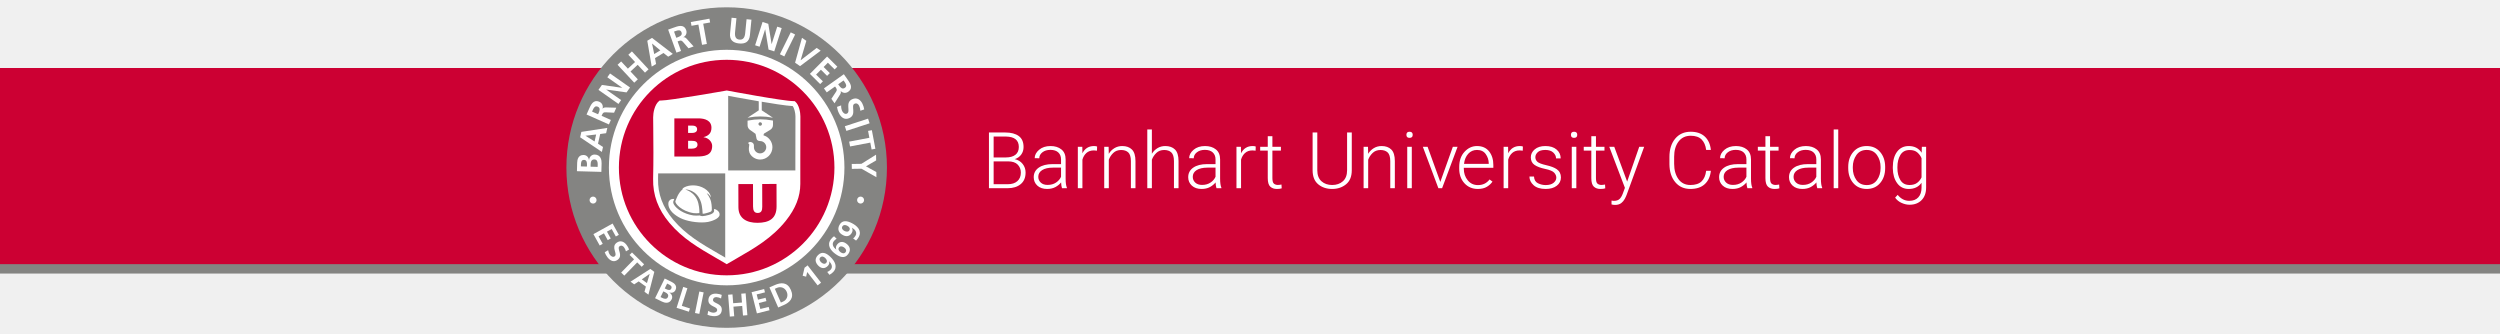
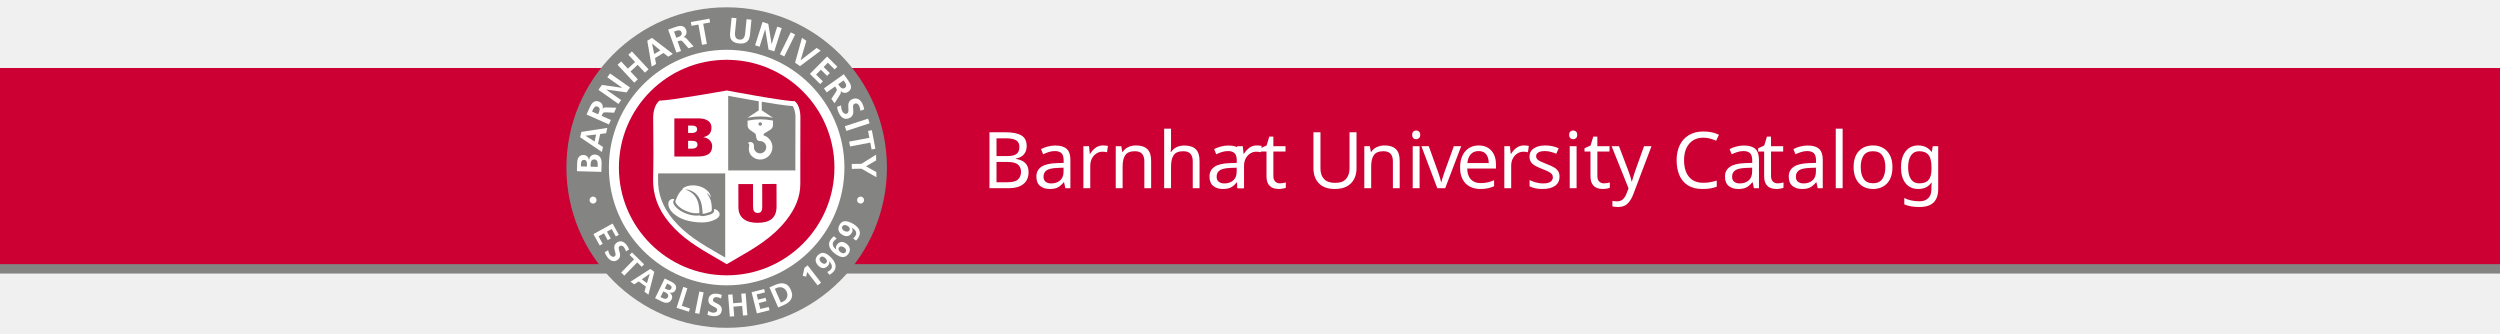
<svg xmlns="http://www.w3.org/2000/svg" viewBox="0 0 1500 200">
  <defs>
    <style>
      .cls-1 {
        letter-spacing: 0em;
      }

      .cls-2, .cls-3 {
        fill: #fff;
      }

      .cls-3 {
-         font-family: Roboto, 'Roboto';
+         font-family: Roboto-bold, 'Roboto bold';
        font-size: 47px;
        font-weight: 300;
      }

      .cls-4 {
        fill: none;
        stroke-width: 1.77px;
      }

      .cls-4, .cls-5 {
        stroke: #fff;
        stroke-miterlimit: 10;
      }

      .cls-6 {
        letter-spacing: 0em;
      }

      .cls-7 {
        letter-spacing: 0em;
      }

      .cls-8 {
        fill: #848482;
      }

      .cls-9 {
        letter-spacing: -.01em;
      }

      .cls-10, .cls-5 {
        fill: #c03;
      }

      .cls-11 {
        letter-spacing: .02em;
      }

      .cls-5 {
        stroke-width: 6px;
      }

      .cls-12 {
        letter-spacing: 0em;
      }

      .cls-13 {
        letter-spacing: 0em;
      }
    </style>
  </defs>
  <g id="Layer_2" data-name="Layer 2">
    <g>
      <rect class="cls-8" x="-8.06" y="46.44" width="1584" height="117.69" />
      <rect class="cls-10" x="-8.06" y="40.8" width="1584" height="117.69" />
    </g>
  </g>
  <g id="Layer_1" data-name="Layer 1">
    <g>
      <g>
        <circle class="cls-8" cx="436" cy="100.54" r="96.16" />
        <circle class="cls-5" cx="436" cy="100.54" r="67.66" />
        <g>
          <path class="cls-2" d="m367.55,134.11l3.76,6.79-1.81,1-2.48-4.48-2.84,1.57,2.27,4.1-1.81,1-2.27-4.1-3.23,1.79,2.5,4.52-1.81,1-3.78-6.82,11.51-6.37Z" />
          <path class="cls-2" d="m375.56,150.81c-.22-.88-.61-1.74-1.17-2.47-.55-.72-1.57-1.41-2.71-.54-1.81,1.38,2.45,5.38-1.05,8.06-2.29,1.75-4.54.6-6.16-1.51-.87-1.14-1.11-1.76-1.64-2.99l2.04-1.25c.16,1.02.53,2.03,1.16,2.86.61.79,1.82,1.55,2.77.83,1.99-1.52-2.33-5.48,1.13-8.12,2.34-1.78,4.57-.62,5.98,1.22.69.9,1.21,1.83,1.54,2.79l-1.87,1.12Z" />
          <path class="cls-2" d="m380.44,155.59l-2.7-2.63,1.45-1.48,7.28,7.11-1.45,1.48-2.7-2.63-7.74,7.93-1.89-1.84,7.74-7.93Z" />
          <path class="cls-2" d="m390.18,161.36l2.41,1.75-3.53,13.68-2.37-1.71.85-3.11-4.32-3.13-2.7,1.77-2.21-1.6,11.87-7.65Zm-.37,2.99l-.03-.02-4.72,3.28,3.11,2.25,1.64-5.51Z" />
          <path class="cls-2" d="m398.83,167.12l4.13,2.02c1.52.74,3.59,2.3,2.33,4.89-.69,1.41-2.12,1.92-3.65,1.49l-.02.03c1.53.94,2.11,2.56,1.39,4.02-1.46,2.98-4.35,2.11-5.84,1.38l-4.13-2.02,5.78-11.82Zm-2.5,11.12l1.12.55c1.1.54,2.57.92,3.24-.45.75-1.54-.38-2.39-1.57-2.97l-1.12-.55-1.67,3.42Zm2.53-5.18l.96.47c1,.49,2.34.87,2.94-.35.67-1.37-.48-2.06-1.57-2.59l-.91-.45-1.42,2.91Z" />
          <path class="cls-2" d="m409.92,172.15l2.52.8-3.35,10.56,4.87,1.54-.63,1.98-7.38-2.34,3.98-12.54Z" />
          <path class="cls-2" d="m419.6,174.91l2.59.52-2.6,12.89-2.59-.52,2.6-12.89Z" />
          <path class="cls-2" d="m432.64,179.08c-.8-.43-1.7-.71-2.62-.79-.9-.08-2.1.22-2.22,1.65-.19,2.27,5.64,1.8,5.26,6.19-.24,2.87-2.61,3.77-5.25,3.55-1.43-.12-2.05-.36-3.32-.79l.44-2.35c.86.56,1.87.97,2.9,1.06,1,.08,2.37-.31,2.47-1.49.21-2.5-5.62-1.95-5.26-6.29.25-2.93,2.61-3.81,4.92-3.61,1.13.1,2.17.33,3.1.73l-.43,2.14Z" />
          <path class="cls-2" d="m436.86,176.84l2.63-.21.42,5.3,5.26-.42-.42-5.3,2.63-.21,1.04,13.11-2.63.21-.46-5.75-5.26.42.46,5.75-2.63.21-1.04-13.11Z" />
          <path class="cls-2" d="m450.95,175.3l7.53-1.89.5,2.01-4.97,1.24.79,3.14,4.55-1.14.5,2.01-4.55,1.14.9,3.58,5.01-1.25.5,2.01-7.57,1.89-3.19-12.76Z" />
          <path class="cls-2" d="m461.65,172.44l3.3-1.44c3.69-1.62,7.5-1.8,9.59,2.98,2.09,4.78-.63,7.45-4.32,9.07l-3.3,1.44-5.27-12.05Zm6.86,9.09l1.35-.59c2.02-.88,3.31-3.24,2.17-5.86-1.15-2.62-3.76-3.27-5.78-2.39l-1.35.59,3.61,8.25Z" />
          <path class="cls-2" d="m482.72,160.65l1.85-1.43,8.07,10.39-2.08,1.62-6.23-8.02-.65,2.79-2.09-.55,1.14-4.8Z" />
          <path class="cls-2" d="m496.35,163.17c.7-.29,1.36-.65,1.97-1.29,1.58-1.65.59-3.66-.77-5.08h-.05c.24,1.09-.04,1.95-.81,2.75-1.72,1.79-3.8,1.68-5.56,0-2.05-1.97-2.45-4.28-.38-6.43,2.53-2.64,5.28-1.12,7.51,1.02,2.57,2.47,4.6,6.01,1.65,9.08-.67.69-1.4,1.24-2.26,1.67l-1.3-1.72Zm-1.24-8.4c-.9-.86-2.05-1.24-2.95-.3-.85.88-.34,2.07.5,2.88.92.89,2.15,1.33,3.02.42.89-.92.38-2.09-.57-3Z" />
          <path class="cls-2" d="m501.97,143.25c-.65.39-1.25.84-1.76,1.57-1.32,1.86-.05,3.71,1.5,4.91h.05c-.38-1.04-.24-1.94.4-2.85,1.44-2.03,3.52-2.21,5.5-.8,2.32,1.65,3.04,3.88,1.31,6.31-2.12,2.98-5.06,1.88-7.58.08-2.9-2.07-5.43-5.28-2.95-8.75.56-.78,1.21-1.43,1.99-1.98l1.54,1.51Zm2.44,8.13c1.01.72,2.21.93,2.96-.13.71-1,.04-2.1-.91-2.78-1.04-.74-2.32-1-3.05.02-.74,1.04-.08,2.12,1,2.89Z" />
          <path class="cls-2" d="m511.87,143.09c.59-.48,1.11-1.02,1.52-1.81,1.04-2.03-.49-3.68-2.2-4.64l-.05.02c.54.97.52,1.88.02,2.87-1.13,2.21-3.16,2.7-5.32,1.59-2.53-1.3-3.58-3.4-2.22-6.05,1.67-3.26,4.74-2.59,7.49-1.19,3.17,1.62,6.14,4.43,4.2,8.22-.44.86-.98,1.59-1.68,2.25l-1.74-1.27Zm-3.6-7.69c-1.11-.57-2.32-.59-2.91.56-.56,1.09.27,2.08,1.31,2.62,1.14.58,2.44.65,3.01-.47.58-1.14-.23-2.11-1.41-2.71Z" />
        </g>
        <path class="cls-2" d="m355.84,122.15c-1.16,0-2.1-.94-2.1-2.1s.94-2.1,2.1-2.1,2.1.94,2.1,2.1-.94,2.1-2.1,2.1Z" />
        <path class="cls-2" d="m516.35,122.15c-1.16,0-2.1-.94-2.1-2.1s.94-2.1,2.1-2.1,2.1.94,2.1,2.1-.94,2.1-2.1,2.1Z" />
        <g>
          <path class="cls-2" d="m346.16,102.73l.14-5.12c.05-1.89.68-4.71,3.89-4.62,1.74.05,2.93,1.26,3.2,3.01h.04c.24-1.99,1.63-3.32,3.43-3.27,3.7.1,4.15,3.44,4.1,5.28l-.14,5.12-14.66-.41Zm6-2.78l.03-1.2c.03-1.24-.2-2.78-1.71-2.82-1.7-.05-1.87,1.44-1.91,2.78l-.03,1.13,3.61.1Zm6.43.18l.04-1.39c.04-1.37-.25-3.03-1.95-3.08-1.91-.05-2.25,1.49-2.29,2.96l-.04,1.39,4.24.12Z" />
          <path class="cls-2" d="m348.09,82.37l.73-3.24,15.57-2.39-.72,3.18-3.56.49-1.31,5.8,3,1.99-.67,2.97-13.05-8.8Zm3.23-.93v.04s5.43,3.4,5.43,3.4l.94-4.18-6.37.74Z" />
          <path class="cls-2" d="m351.93,68.7l1.29-2.9c1.28-2.88,2.71-6.36,6.43-4.71,1.57.7,2.41,2.33,1.88,4.15l.04.02c.38-.7,1.3-.8,2.01-.81l6.2.18-1.33,3-4.9-.24c-1.17-.06-1.71.12-2.21,1.25l-.38.86,5.57,2.47-1.19,2.69-13.4-5.95Zm6.92-.15l.39-.88c.59-1.33,1.07-2.93-.6-3.67-1.61-.72-2.41.72-3.01,2.07l-.39.88,3.61,1.6Z" />
          <path class="cls-2" d="m359.07,53.93l2.08-2.96,12.19,1.73.02-.03-8.97-6.3,1.62-2.3,12,8.43-2.07,2.94-12.2-1.71-.02.03,8.97,6.3-1.62,2.3-12-8.43Z" />
          <path class="cls-2" d="m370.54,38.87l2.15-2,4.04,4.33,4.3-4.01-4.04-4.33,2.15-2.01,10,10.73-2.15,2.01-4.38-4.7-4.3,4.01,4.38,4.7-2.15,2.01-10-10.73Z" />
          <path class="cls-2" d="m388.37,24.45l2.84-1.71,12.49,9.6-2.79,1.68-2.81-2.23-5.09,3.06.63,3.54-2.61,1.57-2.66-15.51Zm2.9,1.69l-.04.02,1.3,6.28,3.67-2.21-4.94-4.09Z" />
          <path class="cls-2" d="m400.88,17.78l2.98-1.08c2.96-1.07,6.47-2.44,7.85,1.39.58,1.62-.02,3.36-1.69,4.23v.04c.79-.21,1.49.38,1.99.9l4.16,4.6-3.08,1.11-3.21-3.71c-.77-.89-1.26-1.15-2.43-.73l-.89.32,2.07,5.73-2.77,1-4.97-13.8Zm4.89,4.89l.91-.33c1.36-.49,2.85-1.25,2.23-2.97-.6-1.66-2.19-1.24-3.57-.74l-.91.33,1.34,3.72Z" />
          <path class="cls-2" d="m419.04,14.74l-4.14.74-.41-2.27,11.17-2,.41,2.27-4.14.74,2.18,12.16-2.89.52-2.18-12.16Z" />
          <path class="cls-2" d="m438.94,10.64l2.93.29-.83,8.43c-.25,2.49.39,4.2,2.63,4.42,2.24.22,3.19-1.33,3.44-3.82l.83-8.43,2.93.29-.92,9.33c-.39,3.91-2.76,5.3-6.5,4.93s-5.8-2.2-5.41-6.11l.92-9.33Z" />
          <path class="cls-2" d="m457.53,13.19l3.44,1.1,1.99,12.15h.04s3.33-10.44,3.33-10.44l2.68.86-4.46,13.97-3.42-1.09-2.01-12.15h-.04s-3.33,10.44-3.33,10.44l-2.68-.86,4.46-13.97Z" />
          <path class="cls-2" d="m474.44,19.41l2.64,1.3-6.5,13.14-2.64-1.3,6.5-13.14Z" />
          <path class="cls-2" d="m481.2,22.7l2.6,1.79-3.42,11.62.03.02,9.59-7.38,2.41,1.65-12.38,9.28-2.98-2.05,4.15-14.94Z" />
          <path class="cls-2" d="m496.26,33.91l6.15,6.1-1.63,1.64-4.06-4.02-2.54,2.57,3.71,3.68-1.63,1.64-3.71-3.68-2.9,2.92,4.09,4.05-1.63,1.64-6.17-6.13,10.33-10.41Z" />
          <path class="cls-2" d="m506.31,44.54l1.84,2.59c1.83,2.57,4.09,5.57.77,7.93-1.4,1-3.24.88-4.53-.49l-.03.02c.41.69.03,1.53-.33,2.14l-3.31,5.24-1.9-2.67,2.71-4.09c.65-.97.77-1.53.05-2.54l-.55-.77-4.97,3.53-1.7-2.4,11.95-8.5Zm-3.4,6.02l.56.79c.84,1.18,1.97,2.41,3.46,1.35,1.44-1.02.61-2.44-.24-3.64l-.56-.79-3.22,2.29Z" />
          <path class="cls-2" d="m516.21,66.45c-.04-1.01-.27-2.03-.72-2.96-.43-.91-1.39-1.9-2.83-1.21-2.29,1.1,1.44,6.44-2.99,8.55-2.9,1.39-5.1-.38-6.37-3.06-.69-1.44-.81-2.18-1.11-3.64l2.51-.89c-.06,1.15.12,2.34.61,3.39.48,1,1.63,2.11,2.83,1.54,2.52-1.2-1.29-6.51,3.09-8.6,2.96-1.41,5.13.37,6.25,2.7.54,1.14.9,2.27,1.04,3.39l-2.3.79Z" />
          <path class="cls-2" d="m520.84,71.18l.92,2.8-13.94,4.56-.92-2.8,13.94-4.56Z" />
          <path class="cls-2" d="m521.62,82.67l-.78-4.13,2.27-.43,2.12,11.15-2.27.43-.78-4.13-12.14,2.31-.55-2.89,12.14-2.31Z" />
          <path class="cls-2" d="m516.85,98.3l8.78-5.5.06,3.44-6.1,3.56,6.21,3.43.05,3.11-8.95-5.11-5.8.09-.05-2.94,5.8-.09Z" />
        </g>
        <path class="cls-2" d="m436.05,156.79c12.97-7.61,25.02-13.62,34.35-25.32,4.91-6.16,8.3-13,8.31-21.11v-7.21h-42.68" />
        <path class="cls-2" d="m436.05,55.8s-33.83,6.02-39.75,6.02c-2.06,1.69-2.95,5.92-2.93,8.62.12,13.87.29,18.85-.02,32.72h42.67" />
        <path class="cls-8" d="m436.02,103.15h-42.67v4.14c-.22,9.87,3.23,18.08,9.42,25.46,9.21,10.98,20.77,16.64,33.28,24.05" />
        <path class="cls-8" d="m436.02,103.15h42.68c.02-15.08-.03-18.19.05-33.27.01-2.29-.8-6.29-2.5-7.73-6.47,0-40.2-6.36-40.2-6.36" />
        <line class="cls-4" x1="393.35" y1="103.15" x2="478.7" y2="103.15" />
        <line class="cls-4" x1="436.02" y1="55.8" x2="436.02" y2="156.79" />
        <g>
          <path class="cls-2" d="m426.33,127.04c.44-.21.72-.65.75-1.13.03-.68.03-1.79-.15-3.15-.13-1-.28-2.11-.97-3.7-.85-1.95-1.89-2.94-1.92-3.1,0-.05.85.32,1.49,1.03s1.04,1.54,1.05,1.48c.07-.31-.43-1.63-.62-2.01-.82-1.63-2.42-3.11-4.78-4.15-4.27-1.87-9.25-1.11-11.44.64-.23.19-.04.52-.27.71-2.64,2.22-3.79,5.9-4.22,7.06-.43,1.17,3.4,5.96,10.88,7.15,1.11.18,2.36.08,3.45,0,.12,0,.16-2.87-.59-5.94-1.76-7.14-8.27-8.12-7.65-8.27.14-.03,6.71,0,9.22,7.58,1.02,3.08.93,7.02,1.05,7.02,1.07,0,2.33-.43,3.27-.69.62-.18,1.11-.37,1.45-.53Z" />
          <path class="cls-2" d="m401.06,121.57c.08-.43.25-.83.53-1.17.82-1.02,1.78-1.06,2.99-1.06-.03.07-.53,1.33-.55,1.38-.22.58-.08,1.28.41,2.11,1.47,2.46,5.71,5.53,11.52,6.43.49.08,1.06.11,1.76.11.83,0,1.68-.05,2.29-.09l-.04-.02c.16.25.93.41,1.38.41.06,0,.29,0,.31,0,.9-.05,2.11-.28,3.69-.72,2.8-.78,3.09-1.95,3.1-2.28,0-.19,0-.32-.01-1.31.88.08,3.65,1.34,3.3,3.67-.35,2.35-5.08,3.78-6.88,4.12-4.44.82-10.99-.03-15.18-1.67-1.9-.74-3.7-1.83-5.27-3.11s-2.95-3.04-3.33-5.14c-.09-.53-.12-1.1-.01-1.64Z" />
        </g>
        <path class="cls-2" d="m457.05,66.19l-.02-7.18-1.79-.4.02,7.59-6.74,4.45.48-.09c4.73-.92,9.6-.92,14.33,0l.45.09-6.73-4.46Z" />
        <path class="cls-2" d="m458.68,79.97l3.47-2.08c1.02-.61,1.64-1.71,1.64-2.89v-2.64l-.45-.09c-4.73-.91-9.59-.9-14.31.04l-.5.1.02,2.78c0,1.08.53,2.09,1.41,2.72,1.38.98,3.28,2.34,3.37,2.4l.64,3.07c.26.78,1.04,1.25,2.08,1.25,2.27,0,4.07,2.06,3.64,4.4-.27,1.47-1.46,2.66-2.93,2.94-2.35.44-4.41-1.37-4.41-3.64,0-.17-.01-.46.01-.68.11-1.03-.42-1.78-.98-2.1-.4-.23-.76-.36-1.23-.36-.25,0-1.16.06-1.25.74-.03.23.61.18.67.92.02.32-.2,1.33-.25,1.97-.08.94.05,1.87.34,2.7.79,2.22,3.45,4.21,6.39,4.21,4.08,0,7.41-3.33,7.41-7.41,0-3.32-2.26-6.23-5.38-7.13l.23-.87c.16-.1.29-.23.37-.37Zm-2.55-4.53c-.58,0-1.05-.47-1.05-1.05s.47-1.05,1.05-1.05,1.05.47,1.05,1.05-.47,1.05-1.05,1.05Z" />
        <path class="cls-2" d="m436.05,158.51l-.75-.44c-1.9-1.13-3.81-2.23-5.65-3.29-10.3-5.95-20.04-11.57-28.01-21.08-6.79-8.1-9.99-16.75-9.77-26.44.26-11.7.18-20.08.08-30.69-.02-1.95-.04-3.98-.06-6.12-.02-2.76.88-7.65,3.47-9.77l.41-.34h.53c5.72,0,39.15-5.94,39.49-6l.27-.05.27.05c.34.06,33.67,6.34,39.93,6.34h.54l.41.35c2.23,1.88,3.05,6.44,3.03,8.86-.06,9.79-.05,17.65-.05,25.96,0,4.53,0,9.23,0,14.51-.01,7.56-2.83,14.76-8.63,22.03-8.3,10.41-18.75,16.43-29.8,22.8-1.63.94-3.29,1.89-4.95,2.87l-.75.44Zm-39.14-95.23c-1.3,1.45-2.08,4.71-2.06,7.14.02,2.14.04,4.17.06,6.12.1,10.64.19,19.04-.08,30.79-.2,8.94,2.77,16.95,9.08,24.47,7.64,9.11,17.15,14.6,27.22,20.42,1.61.93,3.26,1.88,4.93,2.86,1.42-.83,2.83-1.64,4.22-2.44,10.81-6.23,21.01-12.11,28.96-22.08,5.44-6.82,7.97-13.24,7.98-20.19,0-5.28,0-9.98,0-14.5,0-8.32,0-16.18.05-25.98.01-2.05-.69-5.01-1.67-6.25-7.49-.33-36.26-5.7-39.57-6.32-3.32.59-32.11,5.67-39.13,5.98Z" />
        <path class="cls-10" d="m404.6,71.02h14.4c3.97,0,7.87,1.28,7.87,5.64,0,3.15-1.67,4.82-4.72,5.61v.07c3.18.43,5.15,2.92,5.15,5.21,0,5.77-4.66,6.36-9.41,6.36h-13.28v-22.89Zm8.26,8.76h2.2c1.54,0,3.21-.46,3.21-2.2s-1.44-2.23-3.02-2.23h-2.39v4.43Zm0,9.41h2.3c1.61,0,3.34-.59,3.34-2.36,0-1.97-1.64-2.33-3.28-2.33h-2.36v4.69Z" />
        <path class="cls-10" d="m451.84,123.98c0,2.16.63,3.8,2.73,3.8,2.3,0,2.78-1.55,2.78-3.78l-.03-13.61,8.59-.02.03,13.45c.02,7.41-4.53,9.85-11.45,9.87-6.39.02-11.42-2.59-11.44-9.35l-.04-13.9,8.79-.02.03,13.58Z" />
      </g>
      <text class="cls-3" transform="translate(589.12 112.92)">
        <tspan x="0" y="0">Barnha</tspan>
        <tspan class="cls-11" x="149.18" y="0">r</tspan>
        <tspan x="166.44" y="0">t </tspan>
        <tspan class="cls-1" x="194.71" y="0">U</tspan>
        <tspan x="225.46" y="0">ni</tspan>
        <tspan class="cls-9" x="263.72" y="0">v</tspan>
        <tspan x="284.35" y="0">e</tspan>
        <tspan class="cls-12" x="309.47" y="0">r</tspan>
        <tspan class="cls-13" x="326.2" y="0">sity Ca</tspan>
        <tspan class="cls-7" x="465.04" y="0">t</tspan>
        <tspan class="cls-6" x="481.97" y="0">alog</tspan>
      </text>
    </g>
  </g>
</svg>
